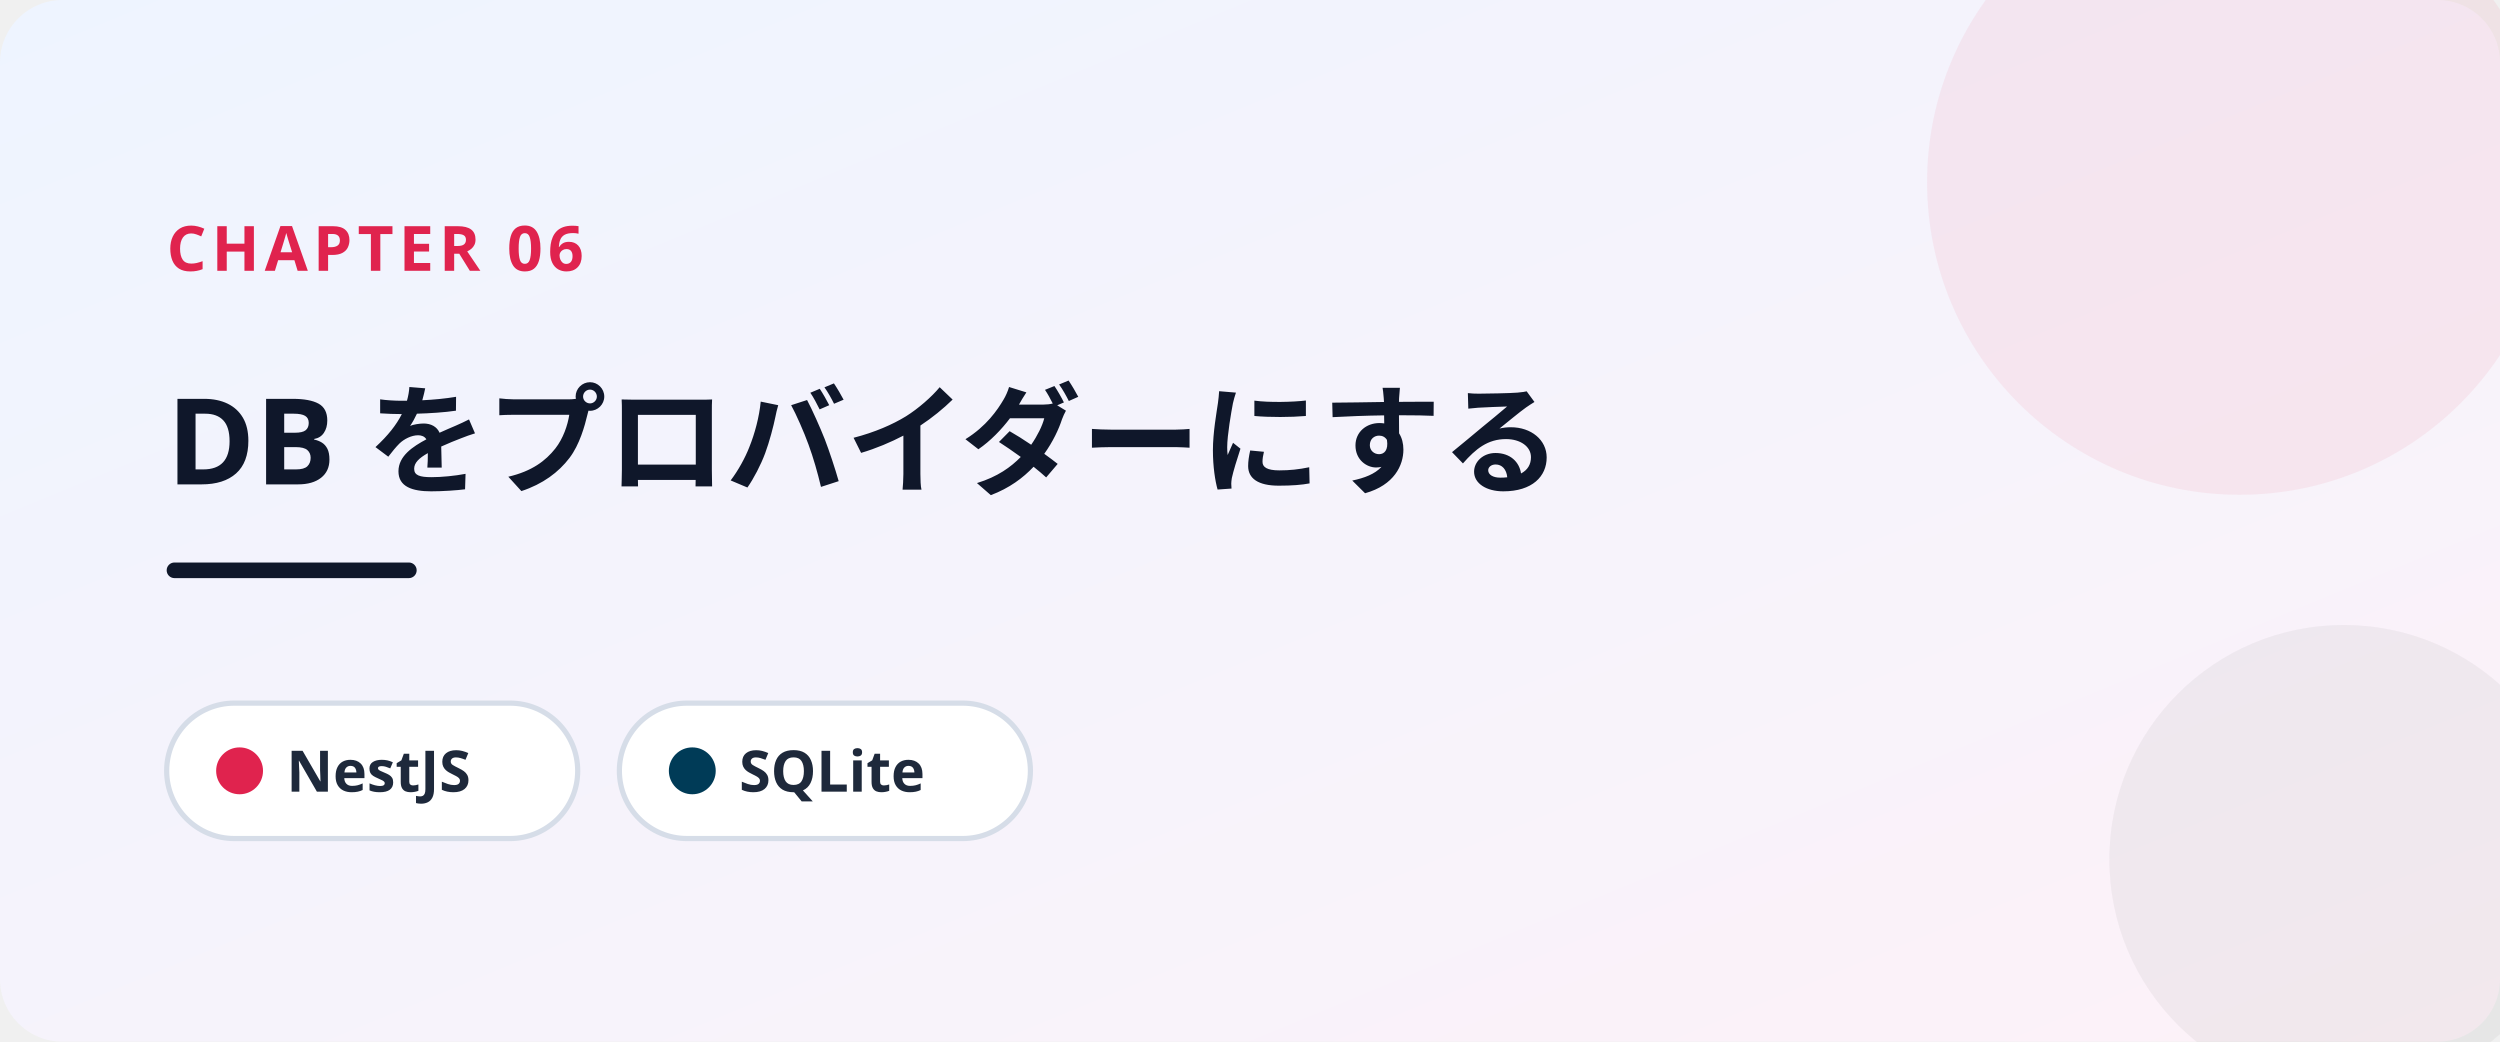
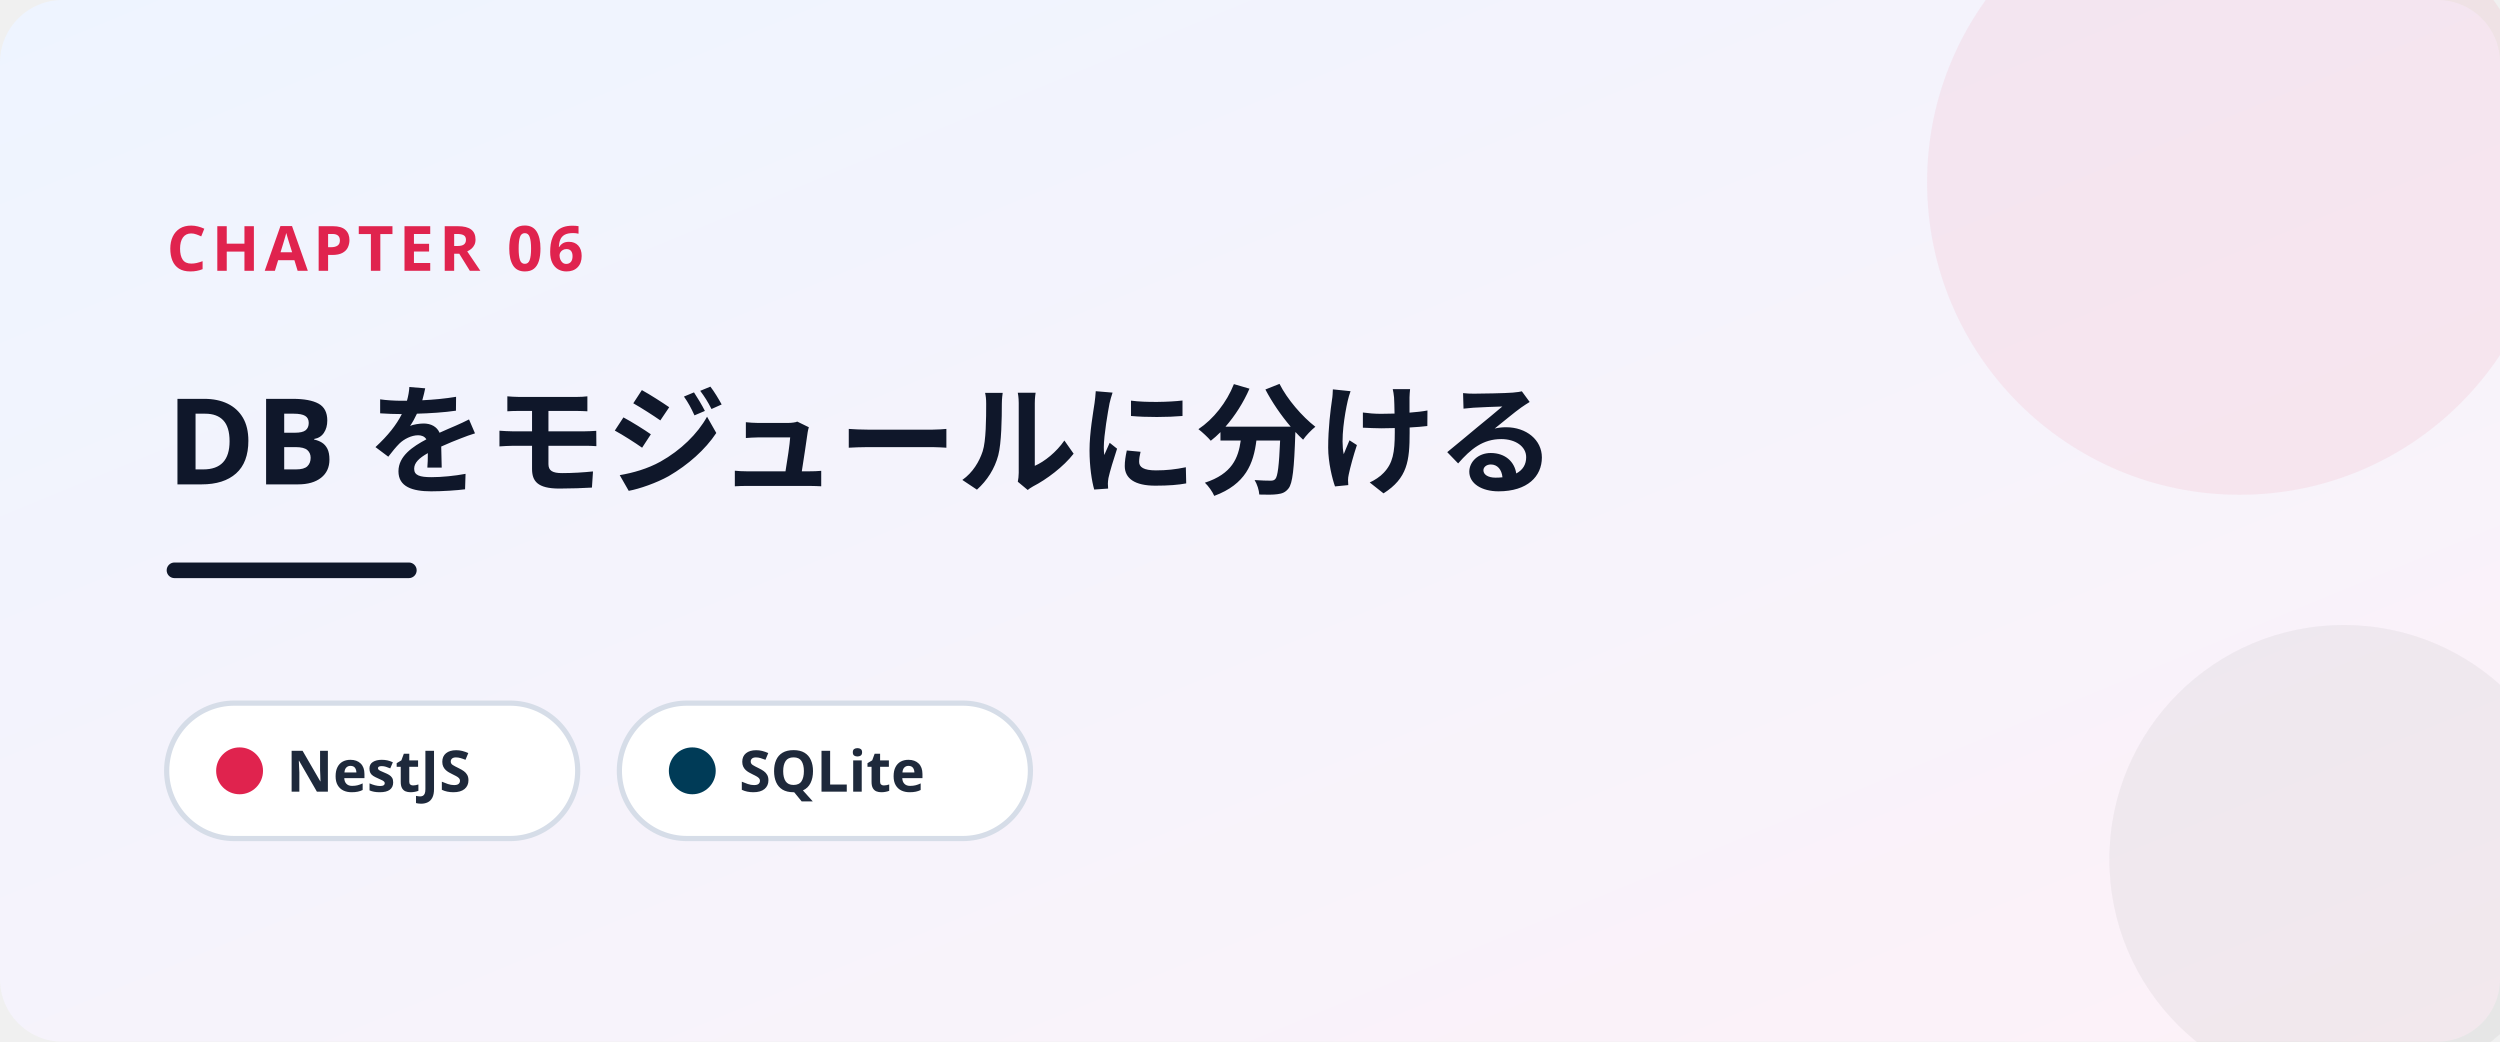
- <svg xmlns="http://www.w3.org/2000/svg" viewBox="0 0 960 400" width="960" height="400" role="img" aria-label="06 章: DB をプロバイダーにする">
+ <svg xmlns="http://www.w3.org/2000/svg" viewBox="0 0 960 400" width="960" height="400" role="img" aria-label="06 章: DB をモジュールに分ける">
  <defs>
    <linearGradient id="bg" x1="0" y1="0" x2="1" y2="1">
      <stop offset="0" stop-color="#eef4ff" />
      <stop offset="1" stop-color="#fdf2f8" />
    </linearGradient>
  </defs>
  <rect width="960" height="400" rx="24" fill="url(#bg)" />
  <circle cx="860" cy="70" r="120" fill="#e0234e" opacity="0.07" />
  <circle cx="900" cy="330" r="90" fill="#111111" opacity="0.05" />
  <text x="64" y="104" font-size="24" font-weight="700" fill="#e0234e" font-family="'Hiragino Sans','Noto Sans JP','Yu Gothic UI',system-ui,sans-serif" letter-spacing="2">CHAPTER 06</text>
-   <text x="64" y="186" font-size="46" font-weight="800" fill="#0f172a" font-family="'Hiragino Sans','Noto Sans JP','Yu Gothic UI',system-ui,sans-serif">DB をプロバイダーにする</text>
+   <text x="64" y="186" font-size="46" font-weight="800" fill="#0f172a" font-family="'Hiragino Sans','Noto Sans JP','Yu Gothic UI',system-ui,sans-serif">DB をモジュールに分ける</text>
  <rect x="64" y="216" width="96" height="6" rx="3" fill="#0f172a" />
  <g transform="translate(64 270)">
    <rect width="157.84" height="52" rx="26" fill="#ffffff" stroke="#d6dde8" stroke-width="2" />
    <circle cx="28" cy="26" r="9" fill="#E0234E" />
    <text x="46" y="34" font-size="22" font-weight="600" fill="#1e293b" font-family="'Hiragino Sans','Noto Sans JP','Yu Gothic UI',system-ui,sans-serif">NestJS</text>
  </g>
  <g transform="translate(237.84 270)">
    <rect width="157.84" height="52" rx="26" fill="#ffffff" stroke="#d6dde8" stroke-width="2" />
    <circle cx="28" cy="26" r="9" fill="#003B57" />
    <text x="46" y="34" font-size="22" font-weight="600" fill="#1e293b" font-family="'Hiragino Sans','Noto Sans JP','Yu Gothic UI',system-ui,sans-serif">SQLite</text>
  </g>
</svg>
